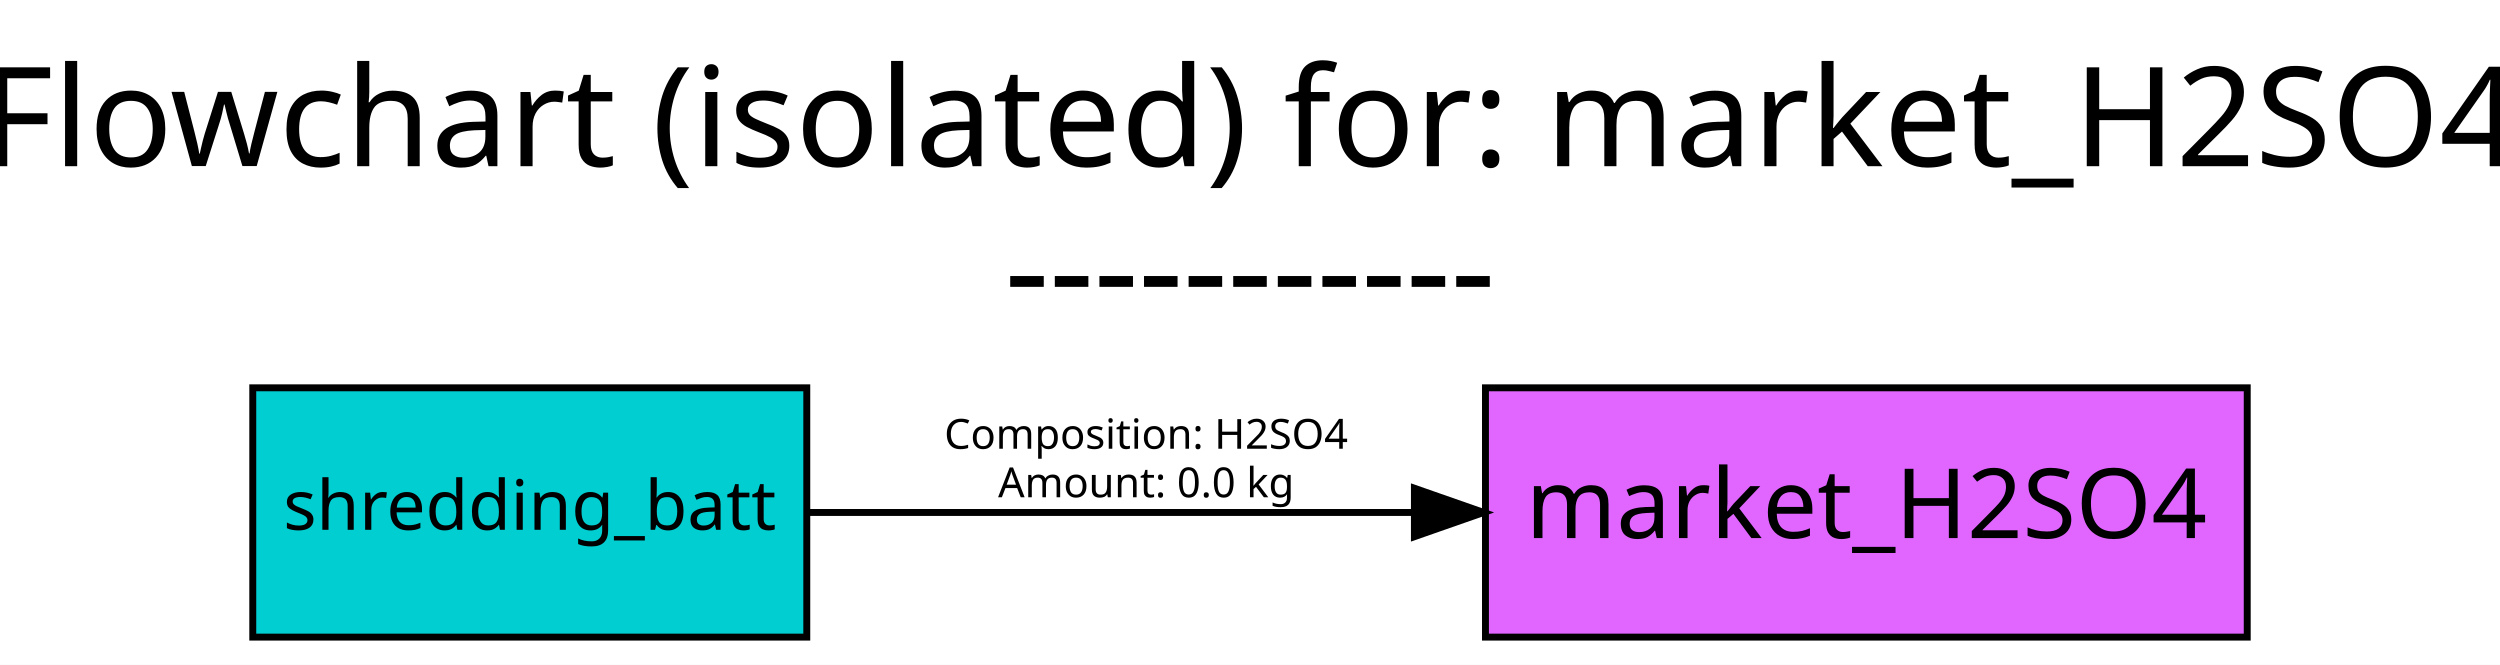
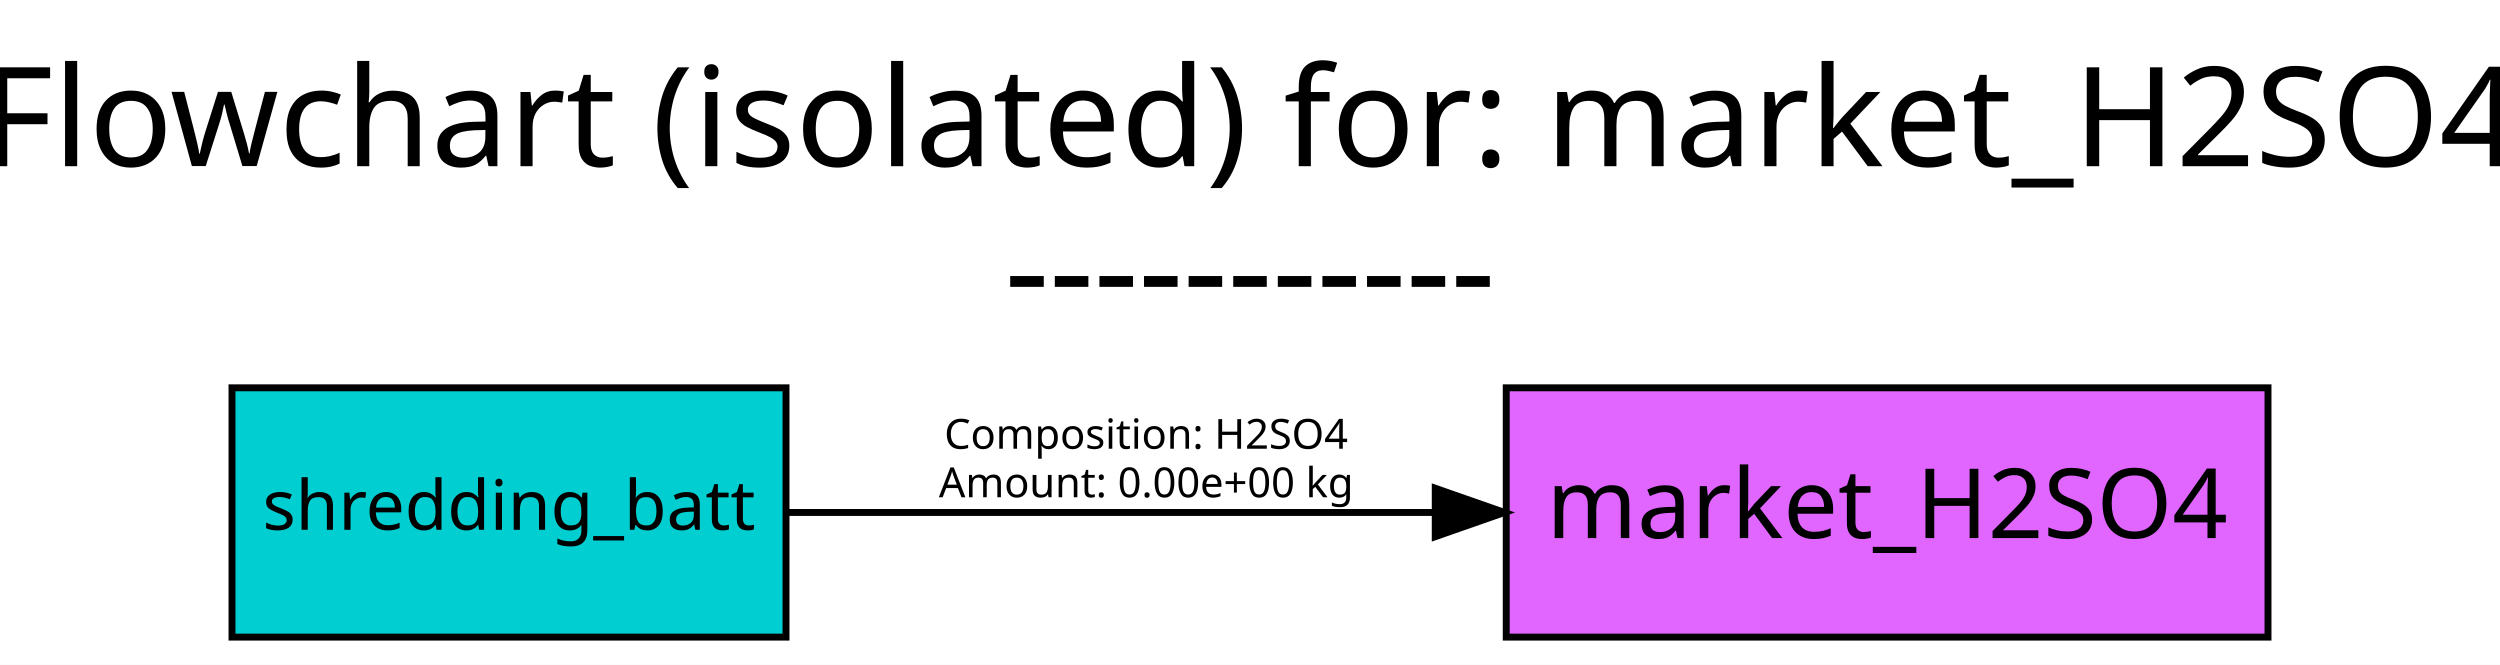
<svg xmlns="http://www.w3.org/2000/svg" width="361pt" height="96pt" viewBox="0.00 0.00 361.00 96.00">
  <g id="graph0" class="graph" transform="scale(1 1) rotate(0) translate(4 92)">
    <polygon fill="white" stroke="transparent" points="-4,4 -4,-92 357,-92 357,4 -4,4" />
    <text text-anchor="middle" x="176.5" y="-68" font-family="Cabin" font-size="20.00">Flowchart (isolated) for: market_H2SO4</text>
    <text text-anchor="middle" x="176.5" y="-46" font-family="Cabin" font-size="20.00">-----------</text>
    <g id="node1" class="node">
-       <polygon fill="#e066ff" stroke="black" points="320.5,-36 210.5,-36 210.5,0 320.5,0 320.5,-36" />
-       <text text-anchor="middle" x="265.5" y="-14.3" font-family="Cabin" font-size="14.00">market_H2SO4</text>
+       <polygon fill="#e066ff" stroke="black" points="323.5,-36 213.5,-36 213.5,0 323.5,0 323.5,-36" />
+       <text text-anchor="middle" x="268.5" y="-14.3" font-family="Cabin" font-size="14.00">market_H2SO4</text>
    </g>
    <g id="node2" class="node">
-       <polygon fill="darkturquoise" stroke="black" points="112.5,-36 32.5,-36 32.5,0 112.5,0 112.5,-36" />
-       <text text-anchor="middle" x="72.5" y="-15.5" font-family="Cabin" font-size="10.00">shredding_batt</text>
+       <polygon fill="darkturquoise" stroke="black" points="109.5,-36 29.5,-36 29.5,0 109.5,0 109.5,-36" />
+       <text text-anchor="middle" x="69.5" y="-15.5" font-family="Cabin" font-size="10.00">shredding_batt</text>
    </g>
    <g id="edge1" class="edge">
-       <path fill="none" stroke="black" d="M112.61,-18C137.8,-18 171.14,-18 200.17,-18" />
-       <polygon fill="black" stroke="black" points="200.24,-21.5 210.24,-18 200.24,-14.5 200.24,-21.5" />
+       <path fill="none" stroke="black" d="M109.89,-18C136.52,-18 172.31,-18 203.04,-18" />
+       <polygon fill="black" stroke="black" points="203.25,-21.5 213.25,-18 203.25,-14.5 203.25,-21.5" />
      <text text-anchor="middle" x="161.5" y="-27.2" font-family="Cabin" font-size="6.00">Composition: H2SO4</text>
-       <text text-anchor="middle" x="161.5" y="-20.2" font-family="Cabin" font-size="6.00">Amount: 0.0 kg</text>
+       <text text-anchor="middle" x="161.5" y="-20.2" font-family="Cabin" font-size="6.00">Amount: 0.00e+00 kg</text>
    </g>
  </g>
</svg>
